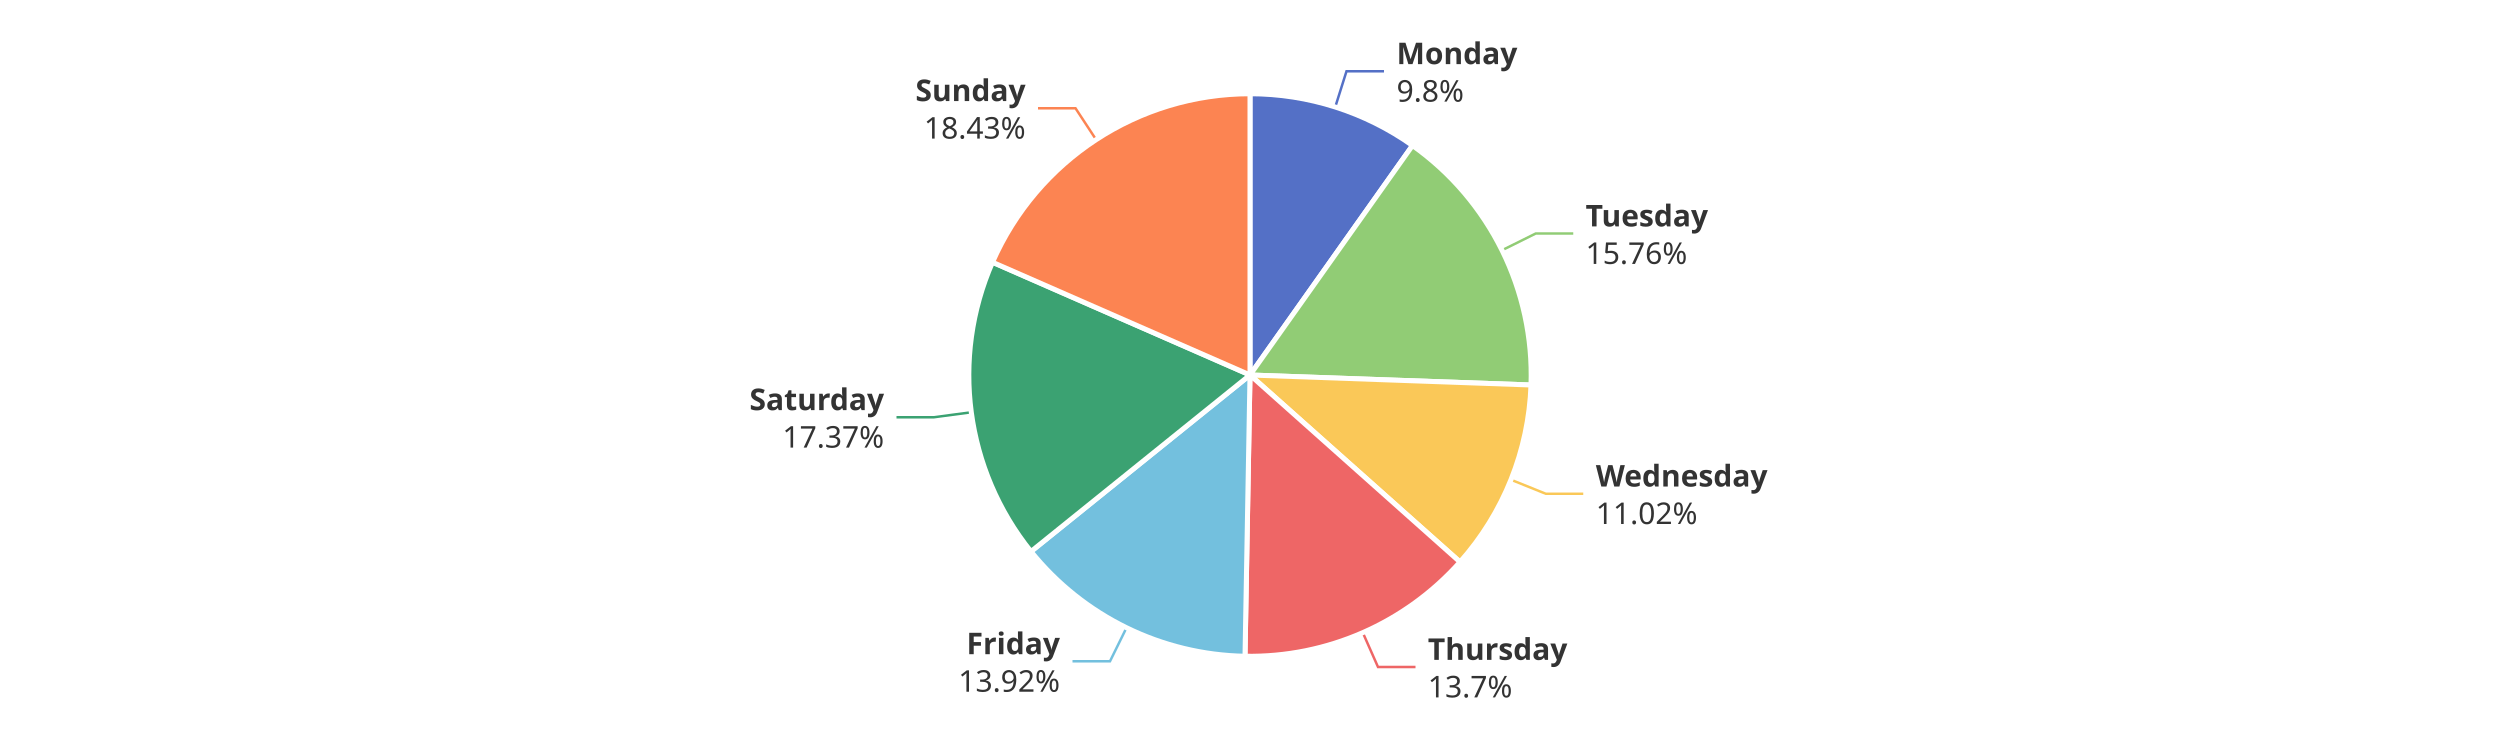
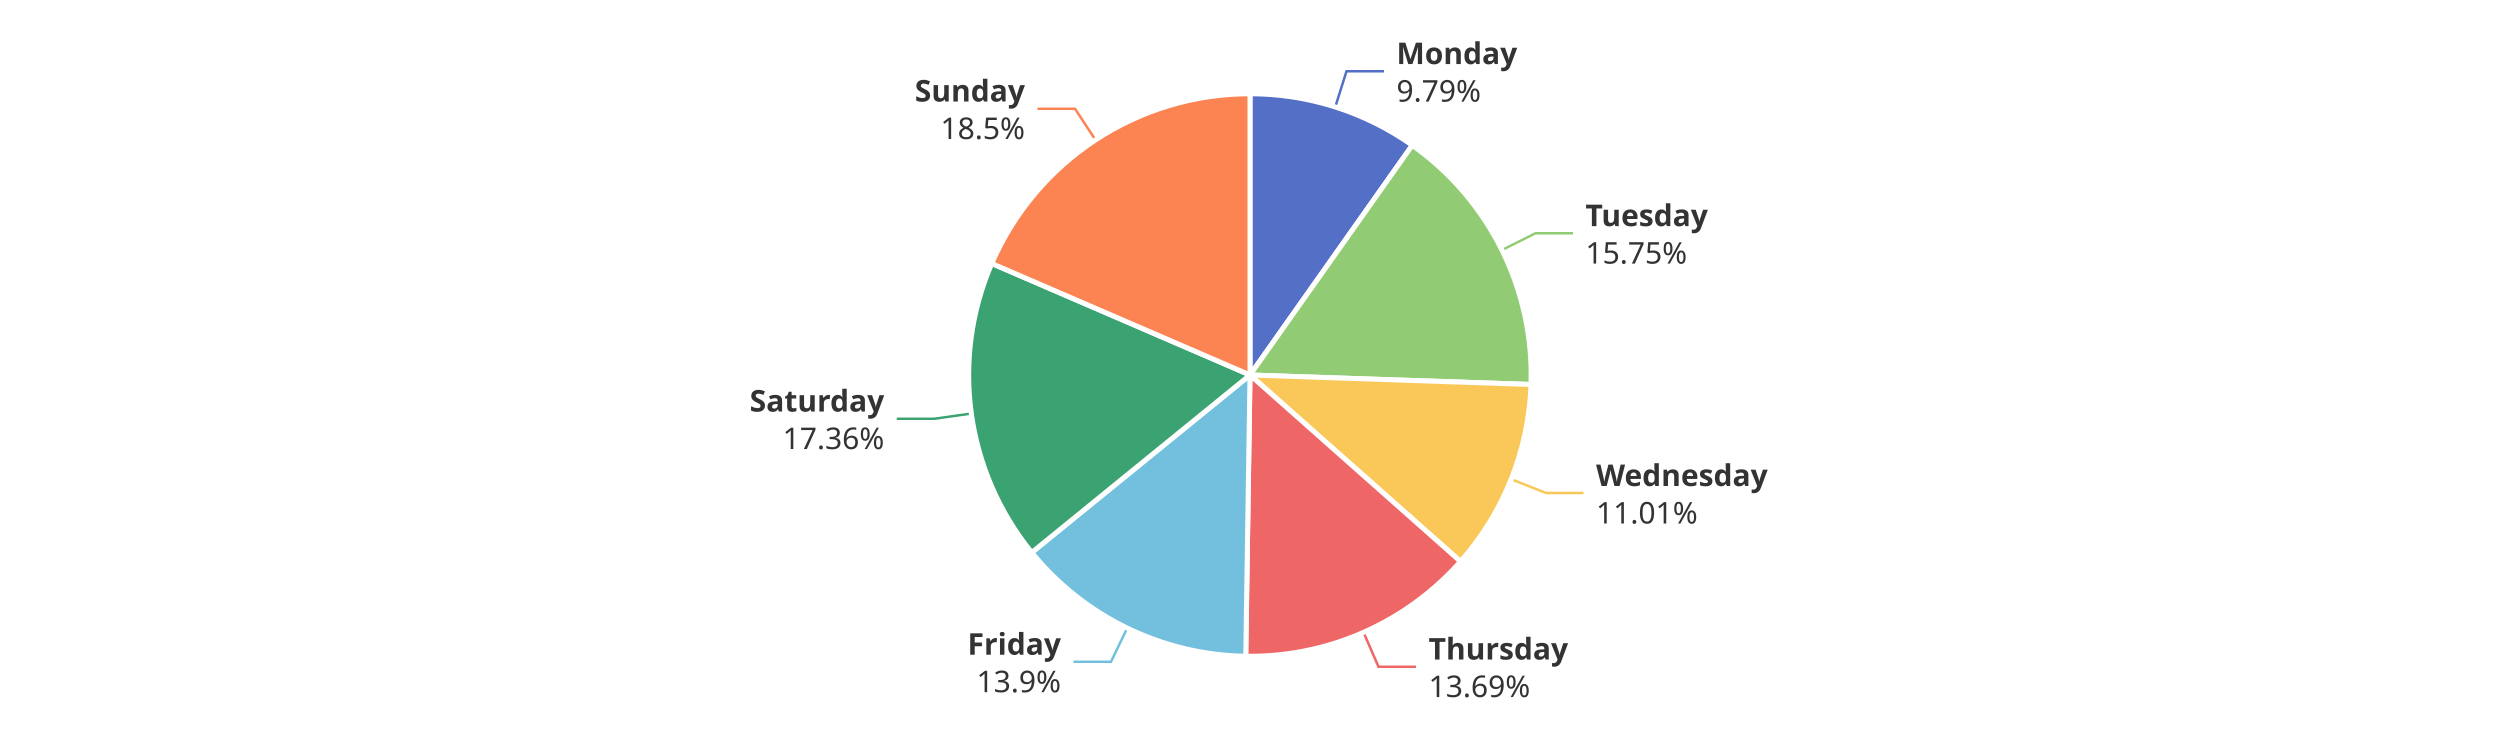
<svg xmlns="http://www.w3.org/2000/svg" width="1000" height="300" version="1.1" baseProfile="full" viewBox="0 0 1000 300">
  <rect width="1000" height="300" x="0" y="0" id="0" fill="#ffffff" />
  <polyline points="534.1 42.8 538.6 28.5 553.6 28.5" fill="none" stroke="#5470c6" />
-   <polyline points="600.8 100.1 614.3 93.4 629.3 93.4" fill="none" stroke="#91cc75" />
-   <polyline points="604.4 191.9 618.3 197.5 633.3 197.5" fill="none" stroke="#fac858" />
-   <polyline points="545.1 253 551.2 266.8 566.2 266.8" fill="none" stroke="#ee6666" />
-   <polyline points="450.6 251.1 444 264.5 429 264.5" fill="none" stroke="#73c0de" />
-   <polyline points="388.5 164.9 373.6 166.9 358.6 166.9" fill="none" stroke="#3ba272" />
-   <polyline points="438.4 55.8 430.2 43.3 415.2 43.3" fill="none" stroke="#fc8452" />
-   <path d="M500 37.5A112.5 112.5 0 0 1 565 58.2L500 150Z" fill="#5470c6" stroke="#fff" stroke-width="2" stroke-linejoin="round" />
-   <path d="M565 58.2A112.5 112.5 0 0 1 612.4 154L500 150Z" fill="#91cc75" stroke="#fff" stroke-width="2" stroke-linejoin="round" />
-   <path d="M612.4 154A112.5 112.5 0 0 1 584 224.8L500 150Z" fill="#fac858" stroke="#fff" stroke-width="2" stroke-linejoin="round" />
-   <path d="M584 224.8A112.5 112.5 0 0 1 498 262.5L500 150Z" fill="#ee6666" stroke="#fff" stroke-width="2" stroke-linejoin="round" />
-   <path d="M498 262.5A112.5 112.5 0 0 1 412.4 220.6L500 150Z" fill="#73c0de" stroke="#fff" stroke-width="2" stroke-linejoin="round" />
-   <path d="M412.4 220.6A112.5 112.5 0 0 1 397 104.9L500 150Z" fill="#3ba272" stroke="#fff" stroke-width="2" stroke-linejoin="round" />
-   <path d="M397 104.9A112.5 112.5 0 0 1 500 37.5L500 150Z" fill="#fc8452" stroke="#fff" stroke-width="2" stroke-linejoin="round" />
-   <path d="M0 -15l42.8 0l0 30l-42.8 0Z" transform="translate(558.637 28.4951)" fill="none" />
-   <text dominant-baseline="central" text-anchor="start" style="font-size:12px;font-family:sans-serif;font-weight:bold;" y="-7.5" transform="translate(558.637 28.4951)" fill="#333" stroke="rgb(255,255,255)" stroke-width="2" paint-order="stroke" stroke-miterlimit="2">Monday</text>
-   <text dominant-baseline="central" text-anchor="start" style="font-size:12px;font-family:sans-serif;" y="7.5" transform="translate(558.637 28.4951)" fill="#333" stroke="rgb(255,255,255)" stroke-width="2" paint-order="stroke" stroke-miterlimit="2">9.8%</text>
-   <path d="M0 -15l46.2 0l0 30l-46.2 0Z" transform="translate(634.2507 93.4047)" fill="none" />
-   <text dominant-baseline="central" text-anchor="start" style="font-size:12px;font-family:sans-serif;font-weight:bold;" y="-7.5" transform="translate(634.2507 93.4047)" fill="#333" stroke="rgb(255,255,255)" stroke-width="2" paint-order="stroke" stroke-miterlimit="2">Tuesday</text>
-   <text dominant-baseline="central" text-anchor="start" style="font-size:12px;font-family:sans-serif;" y="7.5" transform="translate(634.2507 93.4047)" fill="#333" stroke="rgb(255,255,255)" stroke-width="2" paint-order="stroke" stroke-miterlimit="2">15.76%</text>
-   <path d="M0 -15l63.6 0l0 30l-63.6 0Z" transform="translate(638.3389 197.4568)" fill="none" />
-   <text dominant-baseline="central" text-anchor="start" style="font-size:12px;font-family:sans-serif;font-weight:bold;" y="-7.5" transform="translate(638.3389 197.4568)" fill="#333" stroke="rgb(255,255,255)" stroke-width="2" paint-order="stroke" stroke-miterlimit="2">Wednesday</text>
-   <text dominant-baseline="central" text-anchor="start" style="font-size:12px;font-family:sans-serif;" y="7.5" transform="translate(638.3389 197.4568)" fill="#333" stroke="rgb(255,255,255)" stroke-width="2" paint-order="stroke" stroke-miterlimit="2">11.02%</text>
-   <path d="M0 -15l50.2 0l0 30l-50.2 0Z" transform="translate(571.1505 266.7899)" fill="none" />
-   <text dominant-baseline="central" text-anchor="start" style="font-size:12px;font-family:sans-serif;font-weight:bold;" y="-7.5" transform="translate(571.1505 266.7899)" fill="#333" stroke="rgb(255,255,255)" stroke-width="2" paint-order="stroke" stroke-miterlimit="2">Thursday</text>
-   <text dominant-baseline="central" text-anchor="start" style="font-size:12px;font-family:sans-serif;" y="7.5" transform="translate(571.1505 266.7899)" fill="#333" stroke="rgb(255,255,255)" stroke-width="2" paint-order="stroke" stroke-miterlimit="2">13.7%</text>
-   <path d="M-40.9 -15l40.9 0l0 30l-40.9 0Z" transform="translate(423.9797 264.5337)" fill="none" />
-   <text dominant-baseline="central" text-anchor="end" style="font-size:12px;font-family:sans-serif;font-weight:bold;" y="-7.5" transform="translate(423.9797 264.5337)" fill="#333" stroke="rgb(255,255,255)" stroke-width="2" paint-order="stroke" stroke-miterlimit="2">Friday</text>
-   <text dominant-baseline="central" text-anchor="end" style="font-size:12px;font-family:sans-serif;" y="7.5" transform="translate(423.9797 264.5337)" fill="#333" stroke="rgb(255,255,255)" stroke-width="2" paint-order="stroke" stroke-miterlimit="2">13.92%</text>
-   <path d="M-48.2 -15l48.2 0l0 30l-48.2 0Z" transform="translate(353.6241 166.8936)" fill="none" />
-   <text dominant-baseline="central" text-anchor="end" style="font-size:12px;font-family:sans-serif;font-weight:bold;" y="-7.5" transform="translate(353.6241 166.8936)" fill="#333" stroke="rgb(255,255,255)" stroke-width="2" paint-order="stroke" stroke-miterlimit="2">Saturday</text>
-   <text dominant-baseline="central" text-anchor="end" style="font-size:12px;font-family:sans-serif;" y="7.5" transform="translate(353.6241 166.8936)" fill="#333" stroke="rgb(255,255,255)" stroke-width="2" paint-order="stroke" stroke-miterlimit="2">17.37%</text>
-   <path d="M-40.9 -15l40.9 0l0 30l-40.9 0Z" transform="translate(410.2341 43.2809)" fill="none" />
-   <text dominant-baseline="central" text-anchor="end" style="font-size:12px;font-family:sans-serif;font-weight:bold;" y="-7.5" transform="translate(410.2341 43.2809)" fill="#333" stroke="rgb(255,255,255)" stroke-width="2" paint-order="stroke" stroke-miterlimit="2">Sunday</text>
-   <text dominant-baseline="central" text-anchor="end" style="font-size:12px;font-family:sans-serif;" y="7.5" transform="translate(410.2341 43.2809)" fill="#333" stroke="rgb(255,255,255)" stroke-width="2" paint-order="stroke" stroke-miterlimit="2">18.43%</text>
+   <polyline points="600.8 100 614.2 93.3 629.2 93.3" fill="none" stroke="#91cc75" />
+   <polyline points="604.5 191.7 618.4 197.2 633.4 197.2" fill="none" stroke="#fac858" />
+   <polyline points="545.4 252.9 551.4 266.7 566.4 266.7" fill="none" stroke="#ee6666" />
+   <polyline points="450.9 251.2 444.4 264.7 429.4 264.7" fill="none" stroke="#73c0de" />
+   <polyline points="388.6 165.4 373.7 167.5 358.7 167.5" fill="none" stroke="#3ba272" />
+   <polyline points="438.2 56 430 43.5 415 43.5" fill="none" stroke="#fc8452" />
+   <path d="M500 37.5A112.5 112.5 0 0 1 564.9 58.1L500 150Z" fill="#5470c6" stroke="#fff" stroke-width="2" stroke-linejoin="round" />
+   <path d="M564.9 58.1A112.5 112.5 0 0 1 612.4 153.8L500 150Z" fill="#91cc75" stroke="#fff" stroke-width="2" stroke-linejoin="round" />
+   <path d="M612.4 153.8A112.5 112.5 0 0 1 584.2 224.6L500 150Z" fill="#fac858" stroke="#fff" stroke-width="2" stroke-linejoin="round" />
+   <path d="M584.2 224.6A112.5 112.5 0 0 1 498.3 262.5L500 150Z" fill="#ee6666" stroke="#fff" stroke-width="2" stroke-linejoin="round" />
+   <path d="M498.3 262.5A112.5 112.5 0 0 1 412.7 221L500 150Z" fill="#73c0de" stroke="#fff" stroke-width="2" stroke-linejoin="round" />
+   <path d="M412.7 221A112.5 112.5 0 0 1 396.7 105.4L500 150Z" fill="#3ba272" stroke="#fff" stroke-width="2" stroke-linejoin="round" />
+   <path d="M396.7 105.4A112.5 112.5 0 0 1 500 37.5L500 150Z" fill="#fc8452" stroke="#fff" stroke-width="2" stroke-linejoin="round" />
+   <path d="M0 -15l42.8 0l0 30l-42.8 0Z" transform="translate(558.5951 28.4818)" fill="none" />
+   <text dominant-baseline="central" text-anchor="start" style="font-size:12px;font-family:sans-serif;font-weight:bold;" y="-7.5" transform="translate(558.5951 28.4818)" fill="#333" stroke="rgb(255,255,255)" stroke-width="2" paint-order="stroke" stroke-miterlimit="2">Monday</text>
+   <text dominant-baseline="central" text-anchor="start" style="font-size:12px;font-family:sans-serif;" y="7.5" transform="translate(558.5951 28.4818)" fill="#333" stroke="rgb(255,255,255)" stroke-width="2" paint-order="stroke" stroke-miterlimit="2">9.79%</text>
+   <path d="M0 -15l46.2 0l0 30l-46.2 0Z" transform="translate(634.191 93.2844)" fill="none" />
+   <text dominant-baseline="central" text-anchor="start" style="font-size:12px;font-family:sans-serif;font-weight:bold;" y="-7.5" transform="translate(634.191 93.2844)" fill="#333" stroke="rgb(255,255,255)" stroke-width="2" paint-order="stroke" stroke-miterlimit="2">Tuesday</text>
+   <text dominant-baseline="central" text-anchor="start" style="font-size:12px;font-family:sans-serif;" y="7.5" transform="translate(634.191 93.2844)" fill="#333" stroke="rgb(255,255,255)" stroke-width="2" paint-order="stroke" stroke-miterlimit="2">15.75%</text>
+   <path d="M0 -15l63.6 0l0 30l-63.6 0Z" transform="translate(638.4225 197.2478)" fill="none" />
+   <text dominant-baseline="central" text-anchor="start" style="font-size:12px;font-family:sans-serif;font-weight:bold;" y="-7.5" transform="translate(638.4225 197.2478)" fill="#333" stroke="rgb(255,255,255)" stroke-width="2" paint-order="stroke" stroke-miterlimit="2">Wednesday</text>
+   <text dominant-baseline="central" text-anchor="start" style="font-size:12px;font-family:sans-serif;" y="7.5" transform="translate(638.4225 197.2478)" fill="#333" stroke="rgb(255,255,255)" stroke-width="2" paint-order="stroke" stroke-miterlimit="2">11.01%</text>
+   <path d="M0 -15l50.2 0l0 30l-50.2 0Z" transform="translate(571.439 266.6631)" fill="none" />
+   <text dominant-baseline="central" text-anchor="start" style="font-size:12px;font-family:sans-serif;font-weight:bold;" y="-7.5" transform="translate(571.439 266.6631)" fill="#333" stroke="rgb(255,255,255)" stroke-width="2" paint-order="stroke" stroke-miterlimit="2">Thursday</text>
+   <text dominant-baseline="central" text-anchor="start" style="font-size:12px;font-family:sans-serif;" y="7.5" transform="translate(571.439 266.6631)" fill="#333" stroke="rgb(255,255,255)" stroke-width="2" paint-order="stroke" stroke-miterlimit="2">13.69%</text>
+   <path d="M-34.2 -15l34.2 0l0 30l-34.2 0Z" transform="translate(424.381 264.7292)" fill="none" />
+   <text dominant-baseline="central" text-anchor="end" style="font-size:12px;font-family:sans-serif;font-weight:bold;" y="-7.5" transform="translate(424.381 264.7292)" fill="#333" stroke="rgb(255,255,255)" stroke-width="2" paint-order="stroke" stroke-miterlimit="2">Friday</text>
+   <text dominant-baseline="central" text-anchor="end" style="font-size:12px;font-family:sans-serif;" y="7.5" transform="translate(424.381 264.7292)" fill="#333" stroke="rgb(255,255,255)" stroke-width="2" paint-order="stroke" stroke-miterlimit="2">13.9%</text>
+   <path d="M-48.2 -15l48.2 0l0 30l-48.2 0Z" transform="translate(353.7022 167.4673)" fill="none" />
+   <text dominant-baseline="central" text-anchor="end" style="font-size:12px;font-family:sans-serif;font-weight:bold;" y="-7.5" transform="translate(353.7022 167.4673)" fill="#333" stroke="rgb(255,255,255)" stroke-width="2" paint-order="stroke" stroke-miterlimit="2">Saturday</text>
+   <text dominant-baseline="central" text-anchor="end" style="font-size:12px;font-family:sans-serif;" y="7.5" transform="translate(353.7022 167.4673)" fill="#333" stroke="rgb(255,255,255)" stroke-width="2" paint-order="stroke" stroke-miterlimit="2">17.36%</text>
+   <path d="M-40.9 -15l40.9 0l0 30l-40.9 0Z" transform="translate(409.9723 43.4525)" fill="none" />
+   <text dominant-baseline="central" text-anchor="end" style="font-size:12px;font-family:sans-serif;font-weight:bold;" y="-7.5" transform="translate(409.9723 43.4525)" fill="#333" stroke="rgb(255,255,255)" stroke-width="2" paint-order="stroke" stroke-miterlimit="2">Sunday</text>
+   <text dominant-baseline="central" text-anchor="end" style="font-size:12px;font-family:sans-serif;" y="7.5" transform="translate(409.9723 43.4525)" fill="#333" stroke="rgb(255,255,255)" stroke-width="2" paint-order="stroke" stroke-miterlimit="2">18.5%</text>
</svg>
